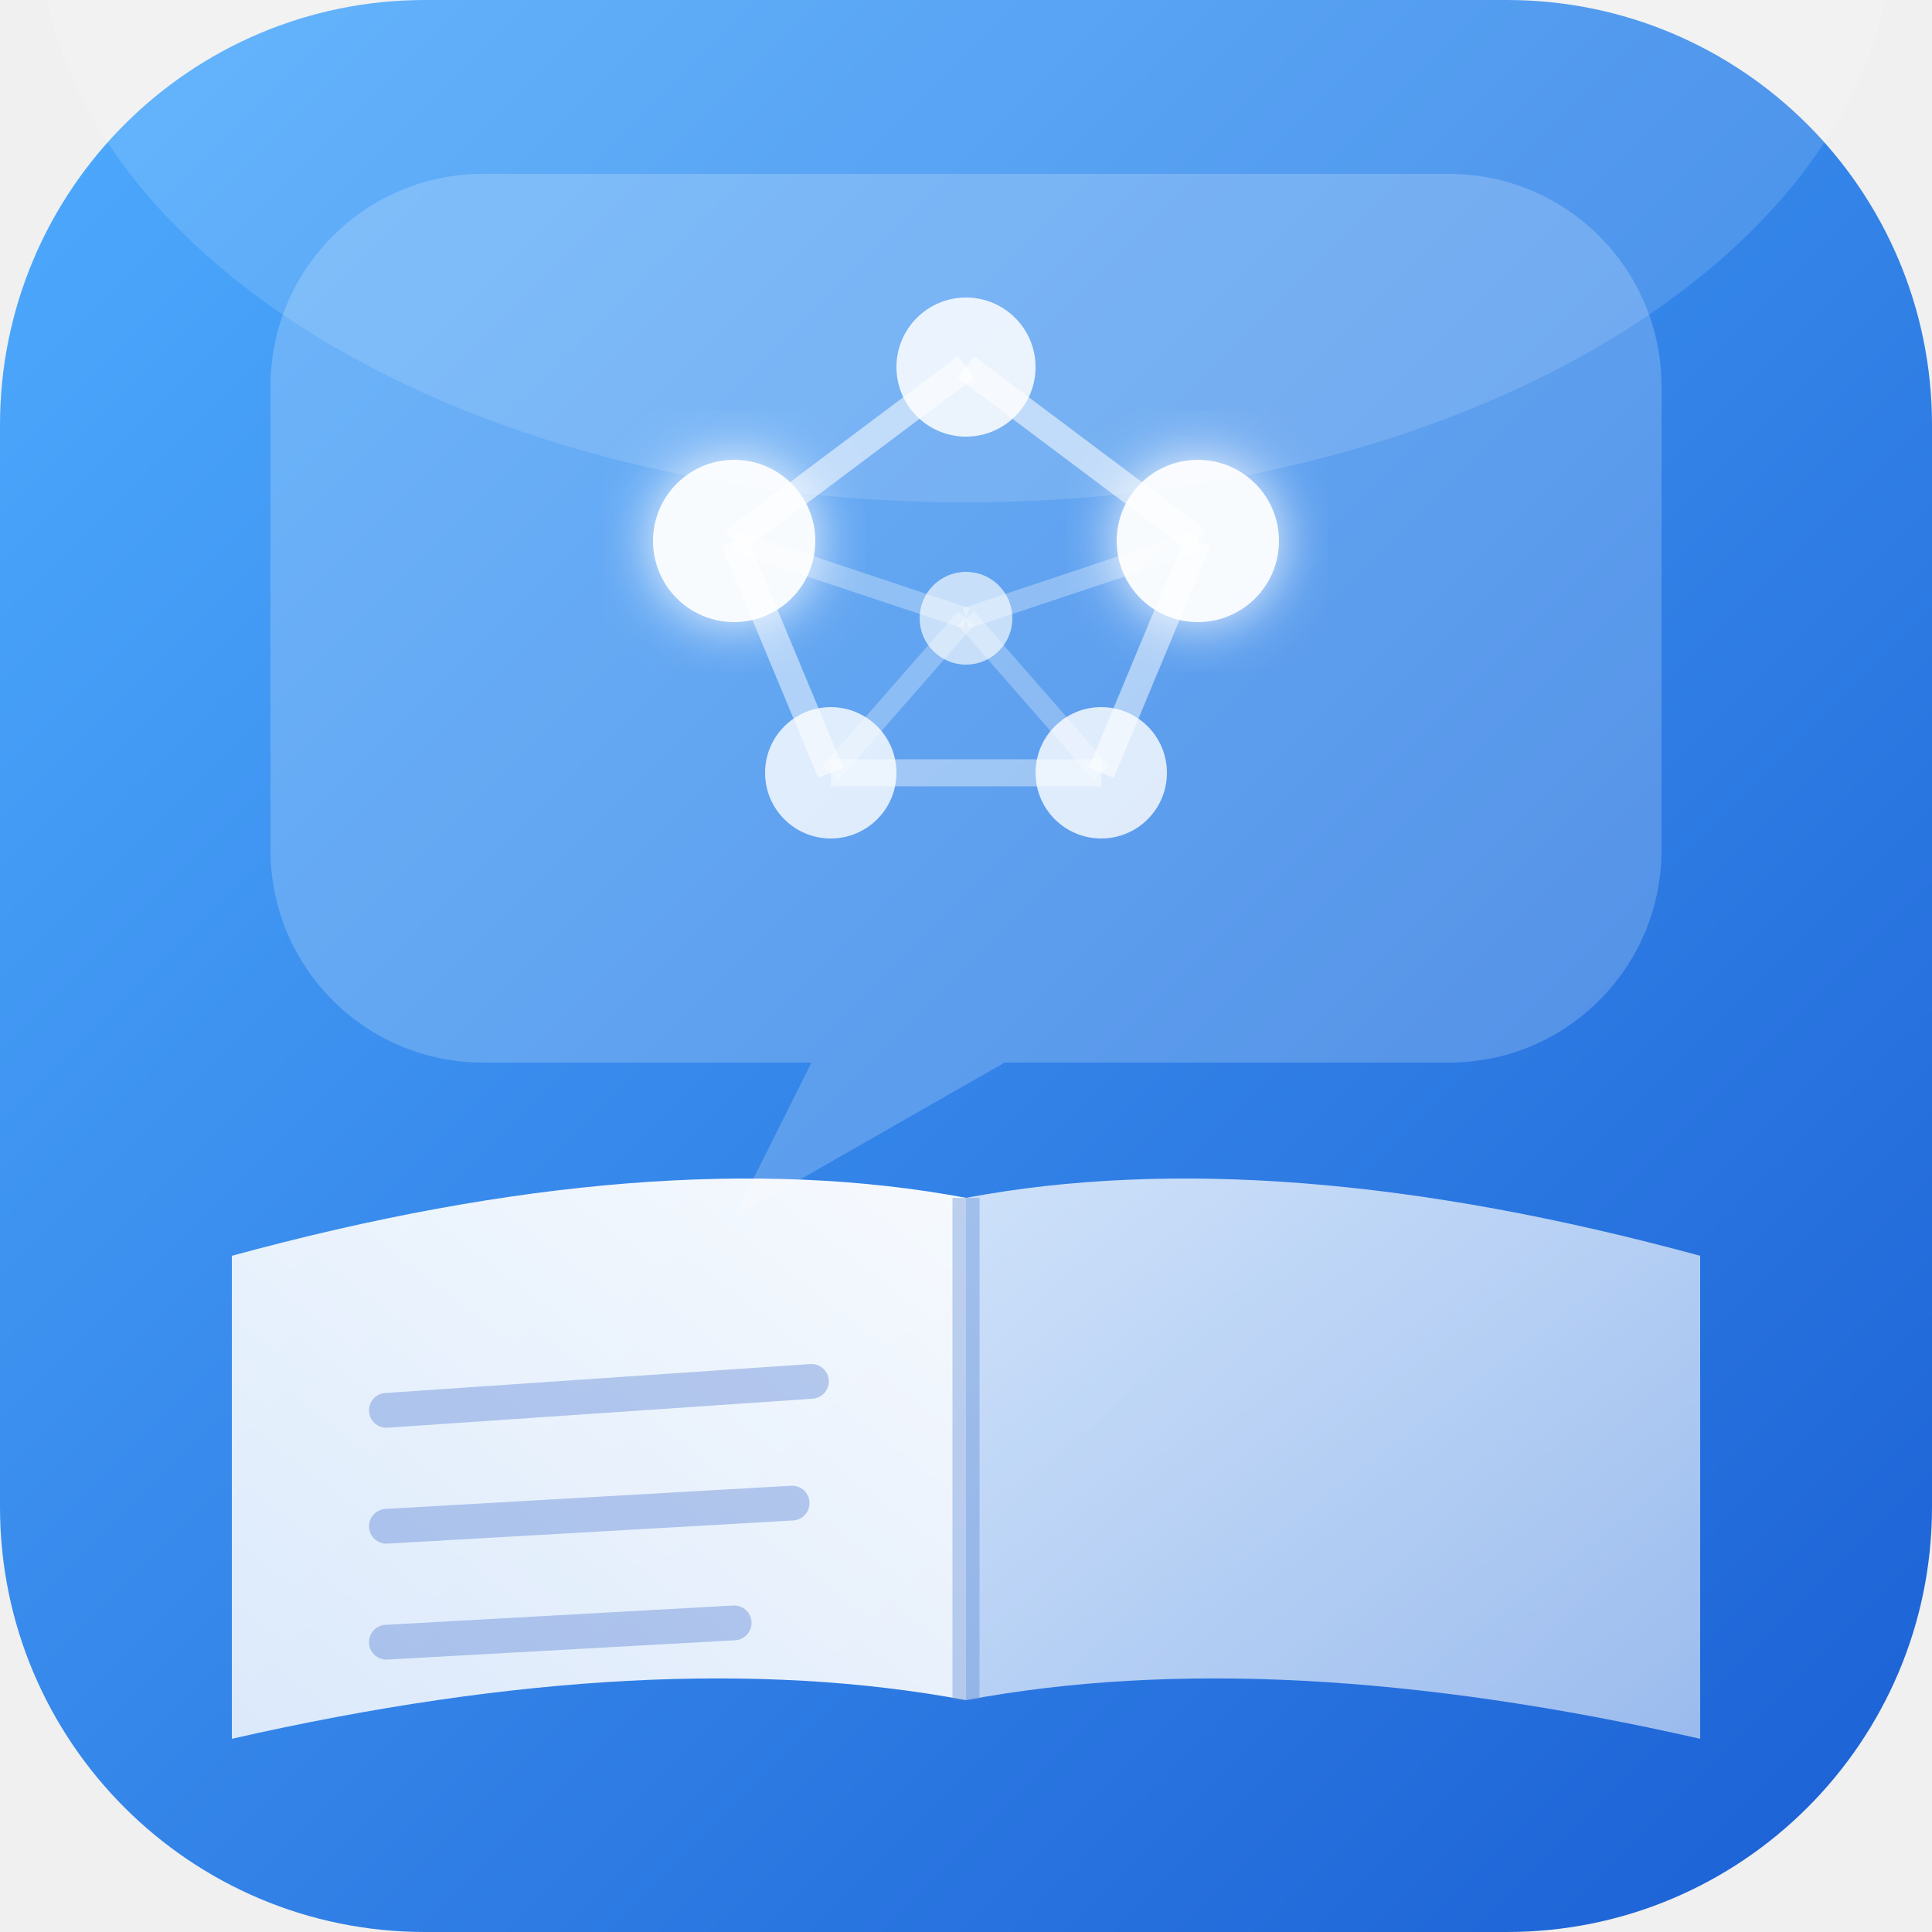
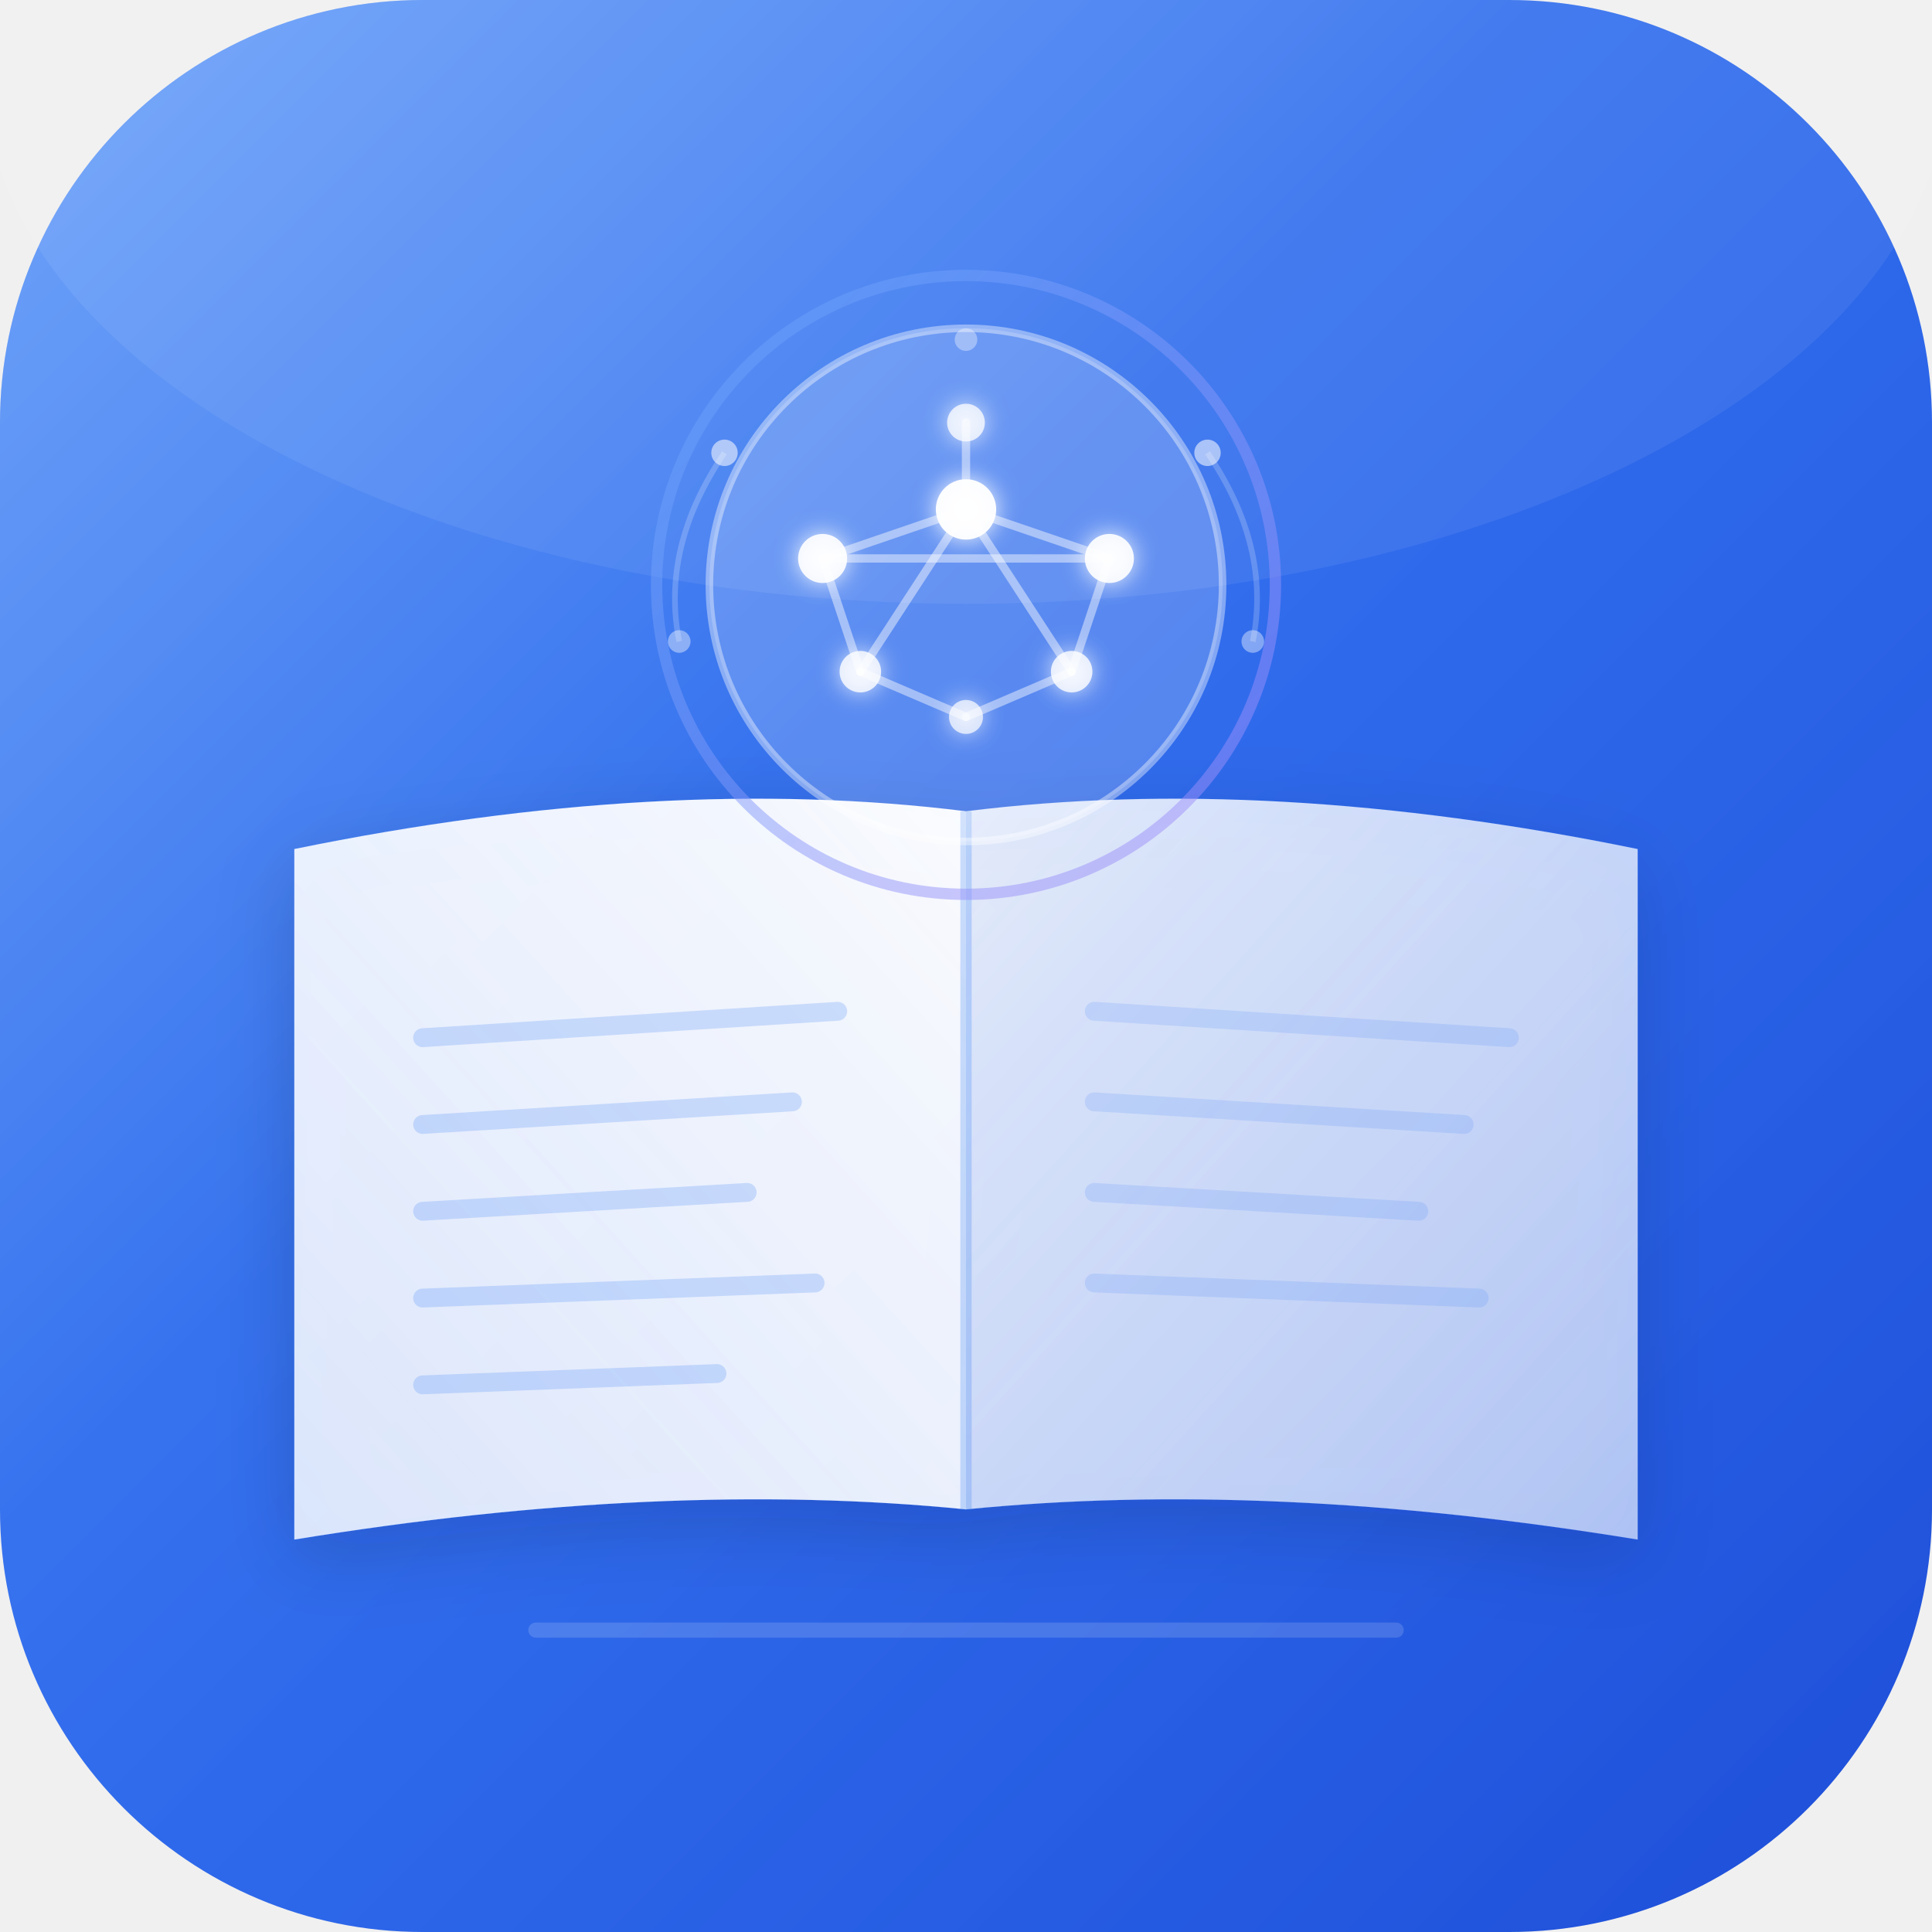
- <svg xmlns="http://www.w3.org/2000/svg" viewBox="0 0 100 100" width="100" height="100">
+ <svg xmlns="http://www.w3.org/2000/svg" viewBox="0 0 512 512" width="512" height="512">
  <defs>
-     <linearGradient id="bg" x1="0%" y1="0%" x2="100%" y2="100%">
-       <stop offset="0%" stop-color="#4facfe" />
-       <stop offset="100%" stop-color="#1a5fd4" />
+     <linearGradient id="bgGrad" x1="0%" y1="0%" x2="100%" y2="100%">
+       <stop offset="0%" stop-color="#3b82f6" />
+       <stop offset="50%" stop-color="#2563eb" />
+       <stop offset="100%" stop-color="#1d4ed8" />
+     </linearGradient>
+     <linearGradient id="sheen" x1="0%" y1="0%" x2="100%" y2="100%">
+       <stop offset="0%" stop-color="rgba(255,255,255,0.28)" />
+       <stop offset="40%" stop-color="rgba(255,255,255,0.06)" />
+       <stop offset="100%" stop-color="rgba(255,255,255,0)" />
    </linearGradient>
    <linearGradient id="pageL" x1="100%" y1="0%" x2="0%" y2="100%">
-       <stop offset="0%" stop-color="rgba(255,255,255,0.96)" />
-       <stop offset="100%" stop-color="rgba(255,255,255,0.82)" />
+       <stop offset="0%" stop-color="rgba(255,255,255,0.97)" />
+       <stop offset="100%" stop-color="rgba(240,245,255,0.88)" />
    </linearGradient>
    <linearGradient id="pageR" x1="0%" y1="0%" x2="100%" y2="100%">
-       <stop offset="0%" stop-color="rgba(255,255,255,0.76)" />
-       <stop offset="100%" stop-color="rgba(255,255,255,0.55)" />
+       <stop offset="0%" stop-color="rgba(255,255,255,0.85)" />
+       <stop offset="100%" stop-color="rgba(230,238,255,0.70)" />
    </linearGradient>
-     <filter id="glow" x="-30%" y="-30%" width="160%" height="160%">
-       <feGaussianBlur stdDeviation="1.5" result="blur" />
+     <linearGradient id="aiRing" x1="0%" y1="0%" x2="100%" y2="100%">
+       <stop offset="0%" stop-color="#60a5fa" />
+       <stop offset="100%" stop-color="#a78bfa" />
+     </linearGradient>
+     <filter id="dropShadow" x="-10%" y="-10%" width="130%" height="140%">
+       <feDropShadow dx="0" dy="6" stdDeviation="10" flood-color="rgba(15,23,42,0.18)" />
+     </filter>
+     <filter id="glowSoft" x="-20%" y="-20%" width="140%" height="140%">
+       <feGaussianBlur stdDeviation="6" result="blur" />
+       <feMerge>
+         <feMergeNode in="blur" />
+         <feMergeNode in="SourceGraphic" />
+       </feMerge>
+     </filter>
+     <filter id="innerGlow">
+       <feGaussianBlur stdDeviation="3" result="blur" />
      <feMerge>
        <feMergeNode in="blur" />
        <feMergeNode in="SourceGraphic" />
      </feMerge>
    </filter>
  </defs>
-   <rect width="100" height="100" rx="22" fill="url(#bg)" />
-   <ellipse cx="50" cy="-4" rx="48" ry="30" fill="rgba(255,255,255,0.13)" />
-   <rect x="14" y="9" width="72" height="46" rx="11" fill="rgba(255,255,255,0.20)" />
-   <path d="M42 55 L38 63 L52 55" fill="rgba(255,255,255,0.20)" />
-   <circle cx="38" cy="28" r="4.2" fill="white" filter="url(#glow)" opacity="0.95" />
-   <circle cx="50" cy="19" r="3.6" fill="white" opacity="0.85" />
-   <circle cx="62" cy="28" r="4.2" fill="white" filter="url(#glow)" opacity="0.95" />
-   <circle cx="43" cy="40" r="3.4" fill="white" opacity="0.80" />
-   <circle cx="57" cy="40" r="3.4" fill="white" opacity="0.80" />
-   <circle cx="50" cy="32" r="2.4" fill="rgba(255,255,255,0.65)" />
-   <line x1="38" y1="28" x2="50" y2="19" stroke="rgba(255,255,255,0.55)" stroke-width="1.4" />
-   <line x1="50" y1="19" x2="62" y2="28" stroke="rgba(255,255,255,0.55)" stroke-width="1.4" />
-   <line x1="38" y1="28" x2="43" y2="40" stroke="rgba(255,255,255,0.50)" stroke-width="1.4" />
-   <line x1="62" y1="28" x2="57" y2="40" stroke="rgba(255,255,255,0.50)" stroke-width="1.4" />
-   <line x1="43" y1="40" x2="57" y2="40" stroke="rgba(255,255,255,0.40)" stroke-width="1.4" />
-   <line x1="38" y1="28" x2="50" y2="32" stroke="rgba(255,255,255,0.30)" stroke-width="1.1" />
-   <line x1="62" y1="28" x2="50" y2="32" stroke="rgba(255,255,255,0.30)" stroke-width="1.1" />
-   <line x1="50" y1="32" x2="43" y2="40" stroke="rgba(255,255,255,0.28)" stroke-width="1.1" />
-   <line x1="50" y1="32" x2="57" y2="40" stroke="rgba(255,255,255,0.28)" stroke-width="1.1" />
-   <path d="M50 62 Q34 59 12 65 L12 90 Q34 85 50 88 Z" fill="url(#pageL)" />
-   <path d="M50 62 Q66 59 88 65 L88 90 Q66 85 50 88 Z" fill="url(#pageR)" />
-   <line x1="50" y1="62" x2="50" y2="88" stroke="rgba(80,130,210,0.35)" stroke-width="1.4" />
-   <line x1="20" y1="73" x2="42" y2="71.5" stroke="rgba(50,100,200,0.32)" stroke-width="1.8" stroke-linecap="round" />
-   <line x1="20" y1="79" x2="41" y2="77.8" stroke="rgba(50,100,200,0.32)" stroke-width="1.8" stroke-linecap="round" />
-   <line x1="20" y1="85" x2="38" y2="84" stroke="rgba(50,100,200,0.32)" stroke-width="1.8" stroke-linecap="round" />
+   <rect width="512" height="512" rx="112" fill="url(#bgGrad)" />
+   <rect width="512" height="512" rx="112" fill="url(#sheen)" />
+   <ellipse cx="256" cy="20" rx="260" ry="140" fill="rgba(255,255,255,0.07)" />
+   <g filter="url(#dropShadow)">
+     <path d="M256 215 Q176 205, 78 225 L78 408 Q176 392, 256 400 Z" fill="url(#pageL)" />
+     <path d="M256 215 Q336 205, 434 225 L434 408 Q336 392, 256 400 Z" fill="url(#pageR)" />
+     <line x1="256" y1="215" x2="256" y2="400" stroke="rgba(59,130,246,0.25)" stroke-width="3" />
+   </g>
+   <g stroke="rgba(59,130,246,0.22)" stroke-width="5" stroke-linecap="round">
+     <line x1="112" y1="275" x2="222" y2="268" />
+     <line x1="112" y1="298" x2="210" y2="292" />
+     <line x1="112" y1="321" x2="198" y2="316" />
+     <line x1="112" y1="344" x2="216" y2="340" />
+     <line x1="112" y1="367" x2="190" y2="364" />
+   </g>
+   <g stroke="rgba(59,130,246,0.16)" stroke-width="5" stroke-linecap="round">
+     <line x1="290" y1="268" x2="400" y2="275" />
+     <line x1="290" y1="292" x2="388" y2="298" />
+     <line x1="290" y1="316" x2="376" y2="321" />
+     <line x1="290" y1="340" x2="392" y2="344" />
+   </g>
+   <circle cx="256" cy="155" r="82" fill="none" stroke="url(#aiRing)" stroke-width="3" opacity="0.5" />
+   <circle cx="256" cy="155" r="68" fill="rgba(255,255,255,0.18)" stroke="rgba(255,255,255,0.4)" stroke-width="2" />
+   <g filter="url(#innerGlow)">
+     <circle cx="256" cy="135" r="8" fill="white" opacity="0.95" />
+     <circle cx="218" cy="148" r="6.5" fill="white" opacity="0.9" />
+     <circle cx="294" cy="148" r="6.5" fill="white" opacity="0.9" />
+     <circle cx="228" cy="178" r="5.5" fill="white" opacity="0.8" />
+     <circle cx="284" cy="178" r="5.5" fill="white" opacity="0.8" />
+     <circle cx="256" cy="190" r="4.5" fill="white" opacity="0.7" />
+     <circle cx="256" cy="112" r="5" fill="white" opacity="0.75" />
+   </g>
+   <g stroke="rgba(255,255,255,0.45)" stroke-width="2.2" stroke-linecap="round">
+     <line x1="256" y1="135" x2="218" y2="148" />
+     <line x1="256" y1="135" x2="294" y2="148" />
+     <line x1="256" y1="135" x2="256" y2="112" />
+     <line x1="218" y1="148" x2="228" y2="178" />
+     <line x1="294" y1="148" x2="284" y2="178" />
+     <line x1="228" y1="178" x2="256" y2="190" />
+     <line x1="284" y1="178" x2="256" y2="190" />
+     <line x1="218" y1="148" x2="294" y2="148" />
+     <line x1="256" y1="135" x2="228" y2="178" />
+     <line x1="256" y1="135" x2="284" y2="178" />
+   </g>
+   <circle cx="192" cy="120" r="3.5" fill="rgba(255,255,255,0.55)" />
+   <circle cx="320" cy="120" r="3.5" fill="rgba(255,255,255,0.55)" />
+   <circle cx="180" cy="170" r="3" fill="rgba(255,255,255,0.4)" />
+   <circle cx="332" cy="170" r="3" fill="rgba(255,255,255,0.4)" />
+   <circle cx="256" cy="90" r="3" fill="rgba(255,255,255,0.35)" />
+   <path d="M192 120 Q175 145, 180 170" fill="none" stroke="rgba(255,255,255,0.2)" stroke-width="1.5" />
+   <path d="M320 120 Q337 145, 332 170" fill="none" stroke="rgba(255,255,255,0.2)" stroke-width="1.5" />
+   <rect x="140" y="430" width="232" height="4" rx="2" fill="rgba(255,255,255,0.15)" />
</svg>
